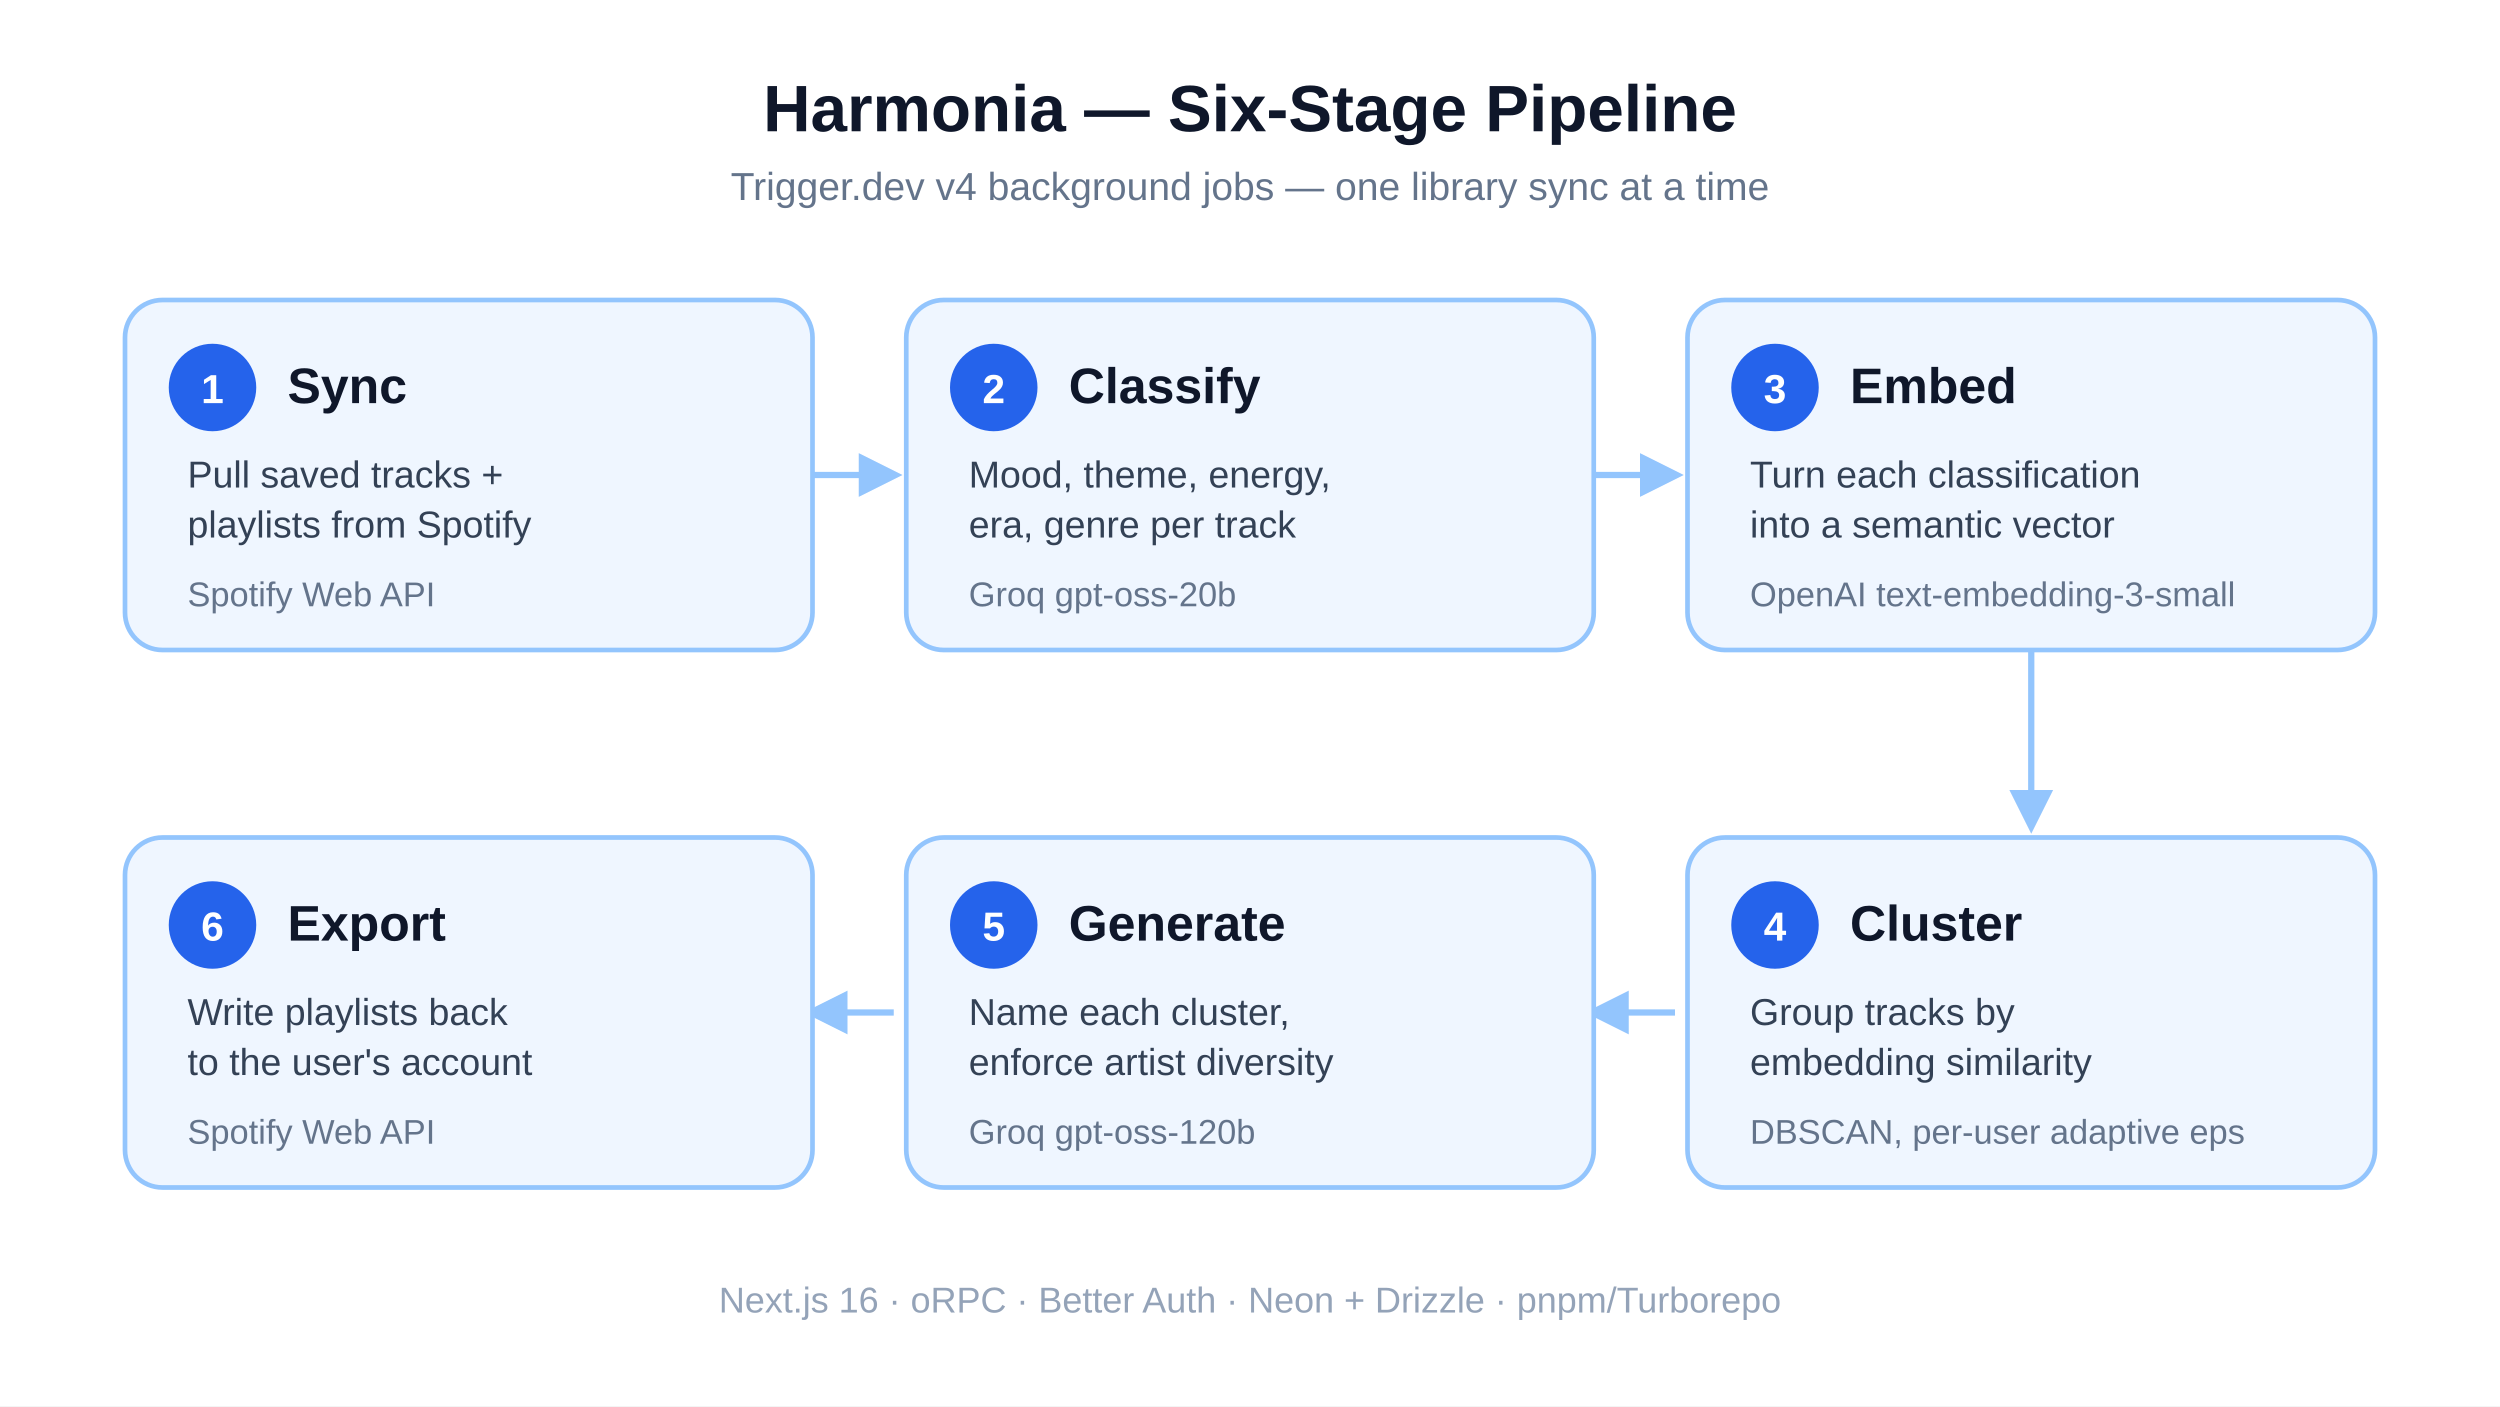
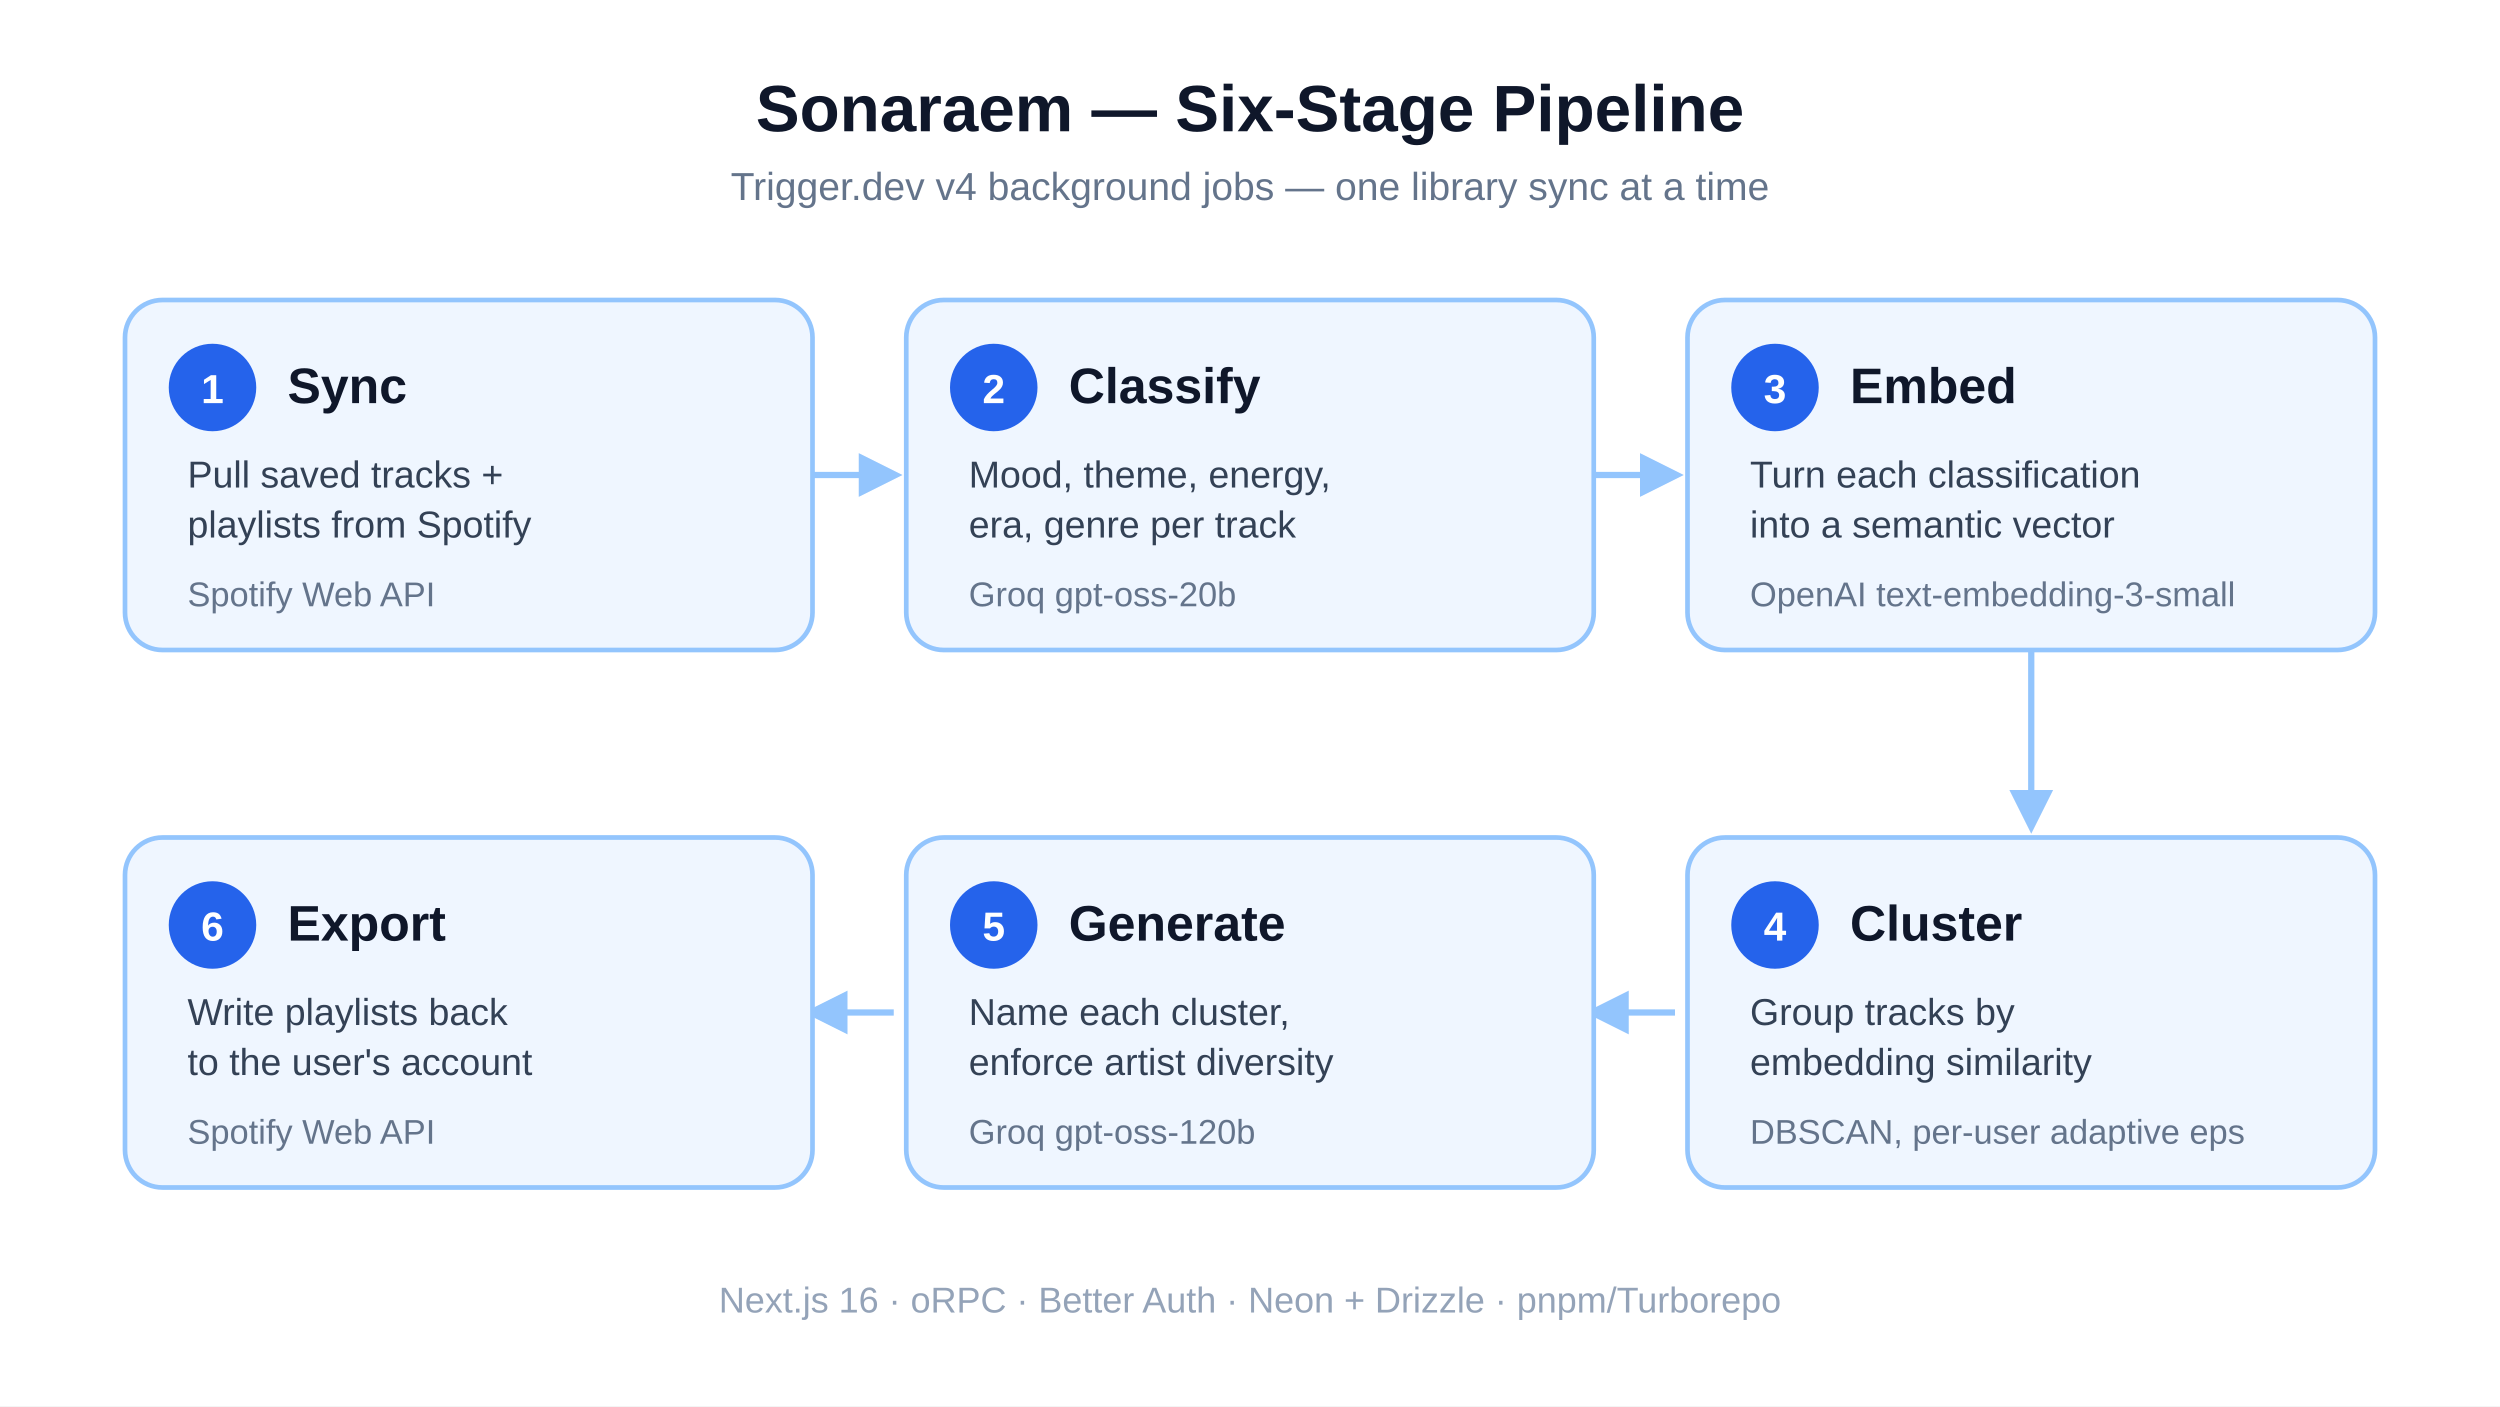
- <svg xmlns="http://www.w3.org/2000/svg" width="800" height="450" viewBox="0 0 800 450" role="img" aria-labelledby="harmonia-pipeline-title">
+ <svg xmlns="http://www.w3.org/2000/svg" width="800" height="450" viewBox="0 0 800 450" role="img" aria-labelledby="sonaraem-pipeline-title">
  <defs>
    <marker id="arrow" viewBox="0 0 10 10" refX="8" refY="5" markerWidth="7" markerHeight="7" orient="auto-start-reverse">
      <path d="M0,0 L10,5 L0,10 z" fill="#93c5fd" />
    </marker>
  </defs>
  <rect width="800" height="450" fill="#ffffff" />
-   <text x="400" y="42" text-anchor="middle" font-family="Arial, sans-serif" font-size="21" font-weight="700" fill="#0f172a">Harmonia — Six-Stage Pipeline</text>
+   <text x="400" y="42" text-anchor="middle" font-family="Arial, sans-serif" font-size="21" font-weight="700" fill="#0f172a">Sonaraem — Six-Stage Pipeline</text>
  <text x="400" y="64" text-anchor="middle" font-family="Arial, sans-serif" font-size="12.5" fill="#64748b">Trigger.dev v4 background jobs — one library sync at a time</text>
  <g>
    <rect x="40" y="96" width="220" height="112" rx="12" fill="#eff6ff" stroke="#93c5fd" stroke-width="1.5" />
    <circle cx="68" cy="124" r="14" fill="#2563eb" />
    <text x="68" y="129" text-anchor="middle" font-family="Arial, sans-serif" font-size="13" font-weight="700" fill="#ffffff">1</text>
    <text x="92" y="129" font-family="Arial, sans-serif" font-size="16" font-weight="700" fill="#0f172a">Sync</text>
    <text x="60" y="156" font-family="Arial, sans-serif" font-size="12" fill="#334155">Pull saved tracks +</text>
    <text x="60" y="172" font-family="Arial, sans-serif" font-size="12" fill="#334155">playlists from Spotify</text>
    <text x="60" y="194" font-family="Arial, sans-serif" font-size="11" fill="#64748b">Spotify Web API</text>
  </g>
  <line x1="260" y1="152" x2="286" y2="152" stroke="#93c5fd" stroke-width="2" marker-end="url(#arrow)" />
  <g>
    <rect x="290" y="96" width="220" height="112" rx="12" fill="#eff6ff" stroke="#93c5fd" stroke-width="1.5" />
    <circle cx="318" cy="124" r="14" fill="#2563eb" />
    <text x="318" y="129" text-anchor="middle" font-family="Arial, sans-serif" font-size="13" font-weight="700" fill="#ffffff">2</text>
    <text x="342" y="129" font-family="Arial, sans-serif" font-size="16" font-weight="700" fill="#0f172a">Classify</text>
    <text x="310" y="156" font-family="Arial, sans-serif" font-size="12" fill="#334155">Mood, theme, energy,</text>
    <text x="310" y="172" font-family="Arial, sans-serif" font-size="12" fill="#334155">era, genre per track</text>
    <text x="310" y="194" font-family="Arial, sans-serif" font-size="11" fill="#64748b">Groq gpt-oss-20b</text>
  </g>
  <line x1="510" y1="152" x2="536" y2="152" stroke="#93c5fd" stroke-width="2" marker-end="url(#arrow)" />
  <g>
    <rect x="540" y="96" width="220" height="112" rx="12" fill="#eff6ff" stroke="#93c5fd" stroke-width="1.5" />
    <circle cx="568" cy="124" r="14" fill="#2563eb" />
    <text x="568" y="129" text-anchor="middle" font-family="Arial, sans-serif" font-size="13" font-weight="700" fill="#ffffff">3</text>
    <text x="592" y="129" font-family="Arial, sans-serif" font-size="16" font-weight="700" fill="#0f172a">Embed</text>
    <text x="560" y="156" font-family="Arial, sans-serif" font-size="12" fill="#334155">Turn each classification</text>
    <text x="560" y="172" font-family="Arial, sans-serif" font-size="12" fill="#334155">into a semantic vector</text>
    <text x="560" y="194" font-family="Arial, sans-serif" font-size="11" fill="#64748b">OpenAI text-embedding-3-small</text>
  </g>
  <path d="M650,208 L650,236 L650,264" fill="none" stroke="#93c5fd" stroke-width="2" marker-end="url(#arrow)" />
  <g>
    <rect x="540" y="268" width="220" height="112" rx="12" fill="#eff6ff" stroke="#93c5fd" stroke-width="1.5" />
    <circle cx="568" cy="296" r="14" fill="#2563eb" />
    <text x="568" y="301" text-anchor="middle" font-family="Arial, sans-serif" font-size="13" font-weight="700" fill="#ffffff">4</text>
    <text x="592" y="301" font-family="Arial, sans-serif" font-size="16" font-weight="700" fill="#0f172a">Cluster</text>
    <text x="560" y="328" font-family="Arial, sans-serif" font-size="12" fill="#334155">Group tracks by</text>
    <text x="560" y="344" font-family="Arial, sans-serif" font-size="12" fill="#334155">embedding similarity</text>
    <text x="560" y="366" font-family="Arial, sans-serif" font-size="11" fill="#64748b">DBSCAN, per-user adaptive eps</text>
  </g>
  <line x1="536" y1="324" x2="510" y2="324" stroke="#93c5fd" stroke-width="2" marker-end="url(#arrow)" />
  <g>
    <rect x="290" y="268" width="220" height="112" rx="12" fill="#eff6ff" stroke="#93c5fd" stroke-width="1.5" />
    <circle cx="318" cy="296" r="14" fill="#2563eb" />
    <text x="318" y="301" text-anchor="middle" font-family="Arial, sans-serif" font-size="13" font-weight="700" fill="#ffffff">5</text>
    <text x="342" y="301" font-family="Arial, sans-serif" font-size="16" font-weight="700" fill="#0f172a">Generate</text>
    <text x="310" y="328" font-family="Arial, sans-serif" font-size="12" fill="#334155">Name each cluster,</text>
    <text x="310" y="344" font-family="Arial, sans-serif" font-size="12" fill="#334155">enforce artist diversity</text>
    <text x="310" y="366" font-family="Arial, sans-serif" font-size="11" fill="#64748b">Groq gpt-oss-120b</text>
  </g>
  <line x1="286" y1="324" x2="260" y2="324" stroke="#93c5fd" stroke-width="2" marker-end="url(#arrow)" />
  <g>
    <rect x="40" y="268" width="220" height="112" rx="12" fill="#eff6ff" stroke="#93c5fd" stroke-width="1.5" />
    <circle cx="68" cy="296" r="14" fill="#2563eb" />
    <text x="68" y="301" text-anchor="middle" font-family="Arial, sans-serif" font-size="13" font-weight="700" fill="#ffffff">6</text>
    <text x="92" y="301" font-family="Arial, sans-serif" font-size="16" font-weight="700" fill="#0f172a">Export</text>
    <text x="60" y="328" font-family="Arial, sans-serif" font-size="12" fill="#334155">Write playlists back</text>
    <text x="60" y="344" font-family="Arial, sans-serif" font-size="12" fill="#334155">to the user's account</text>
    <text x="60" y="366" font-family="Arial, sans-serif" font-size="11" fill="#64748b">Spotify Web API</text>
  </g>
  <text x="400" y="420" text-anchor="middle" font-family="Arial, sans-serif" font-size="11.5" fill="#94a3b8">Next.js 16 · oRPC · Better Auth · Neon + Drizzle · pnpm/Turborepo</text>
</svg>
